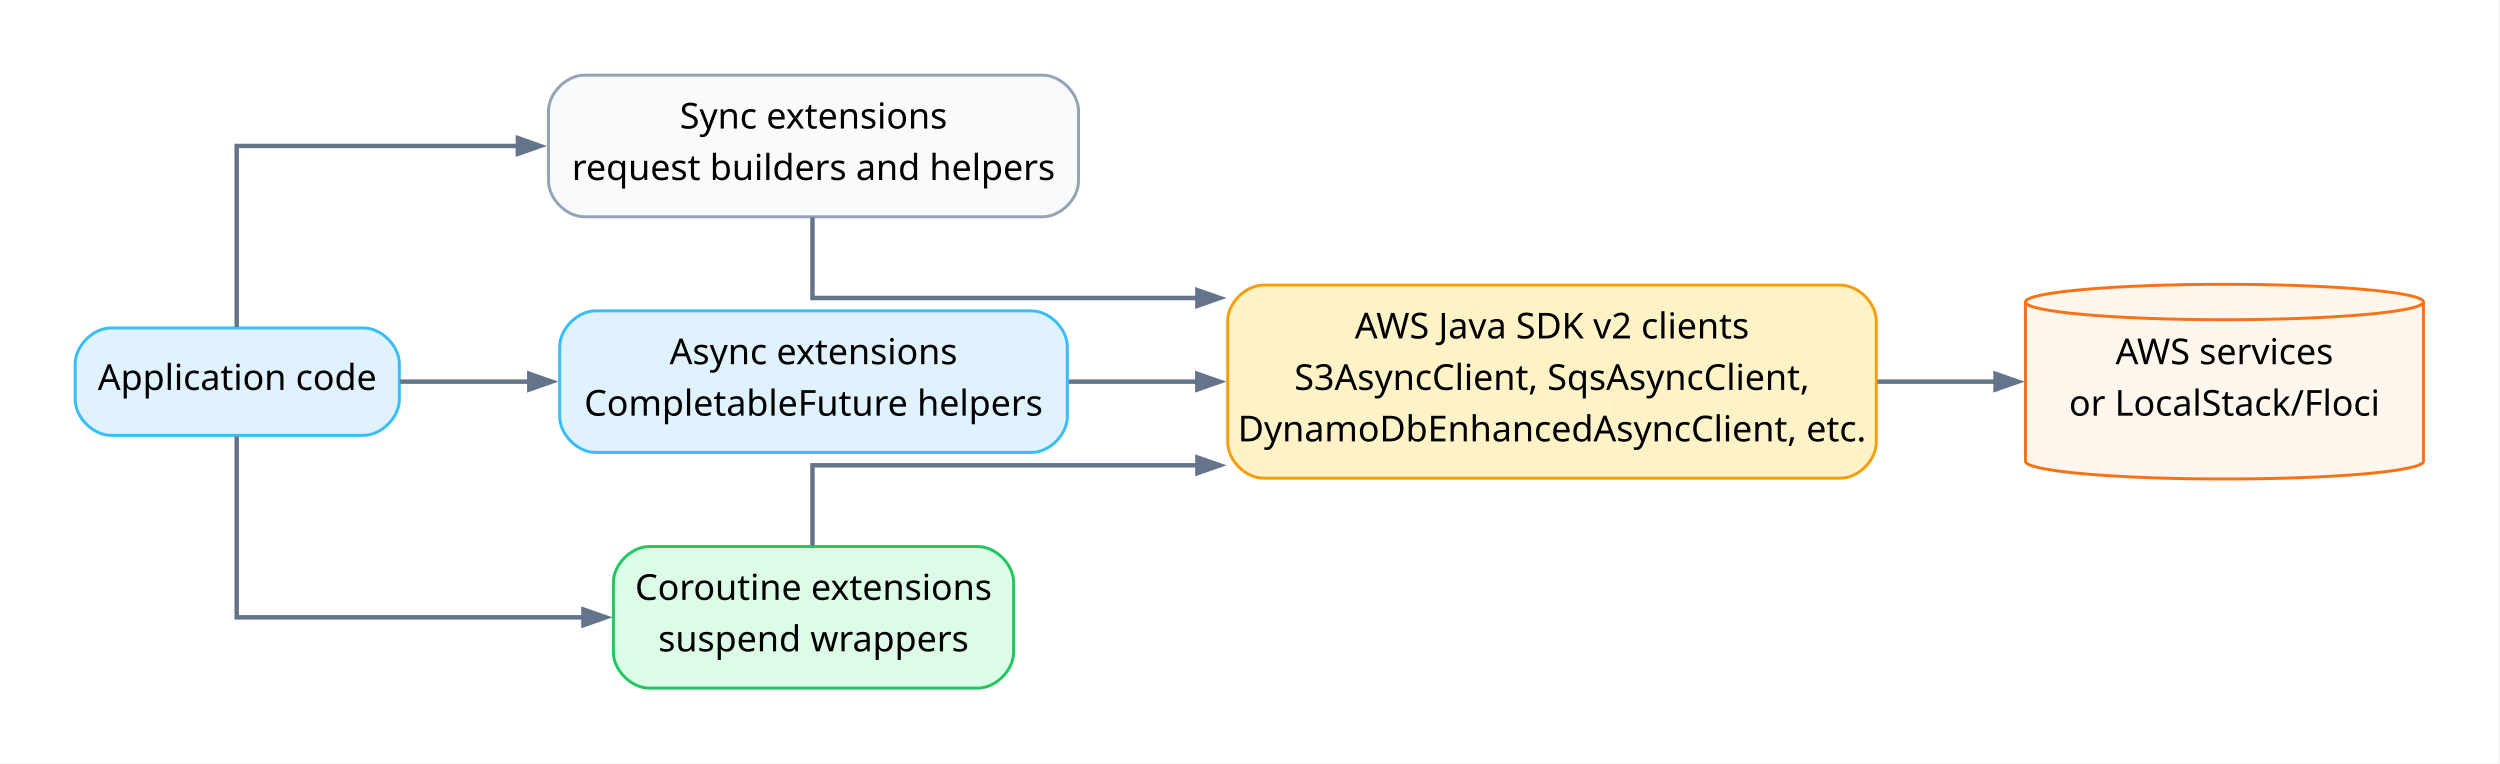
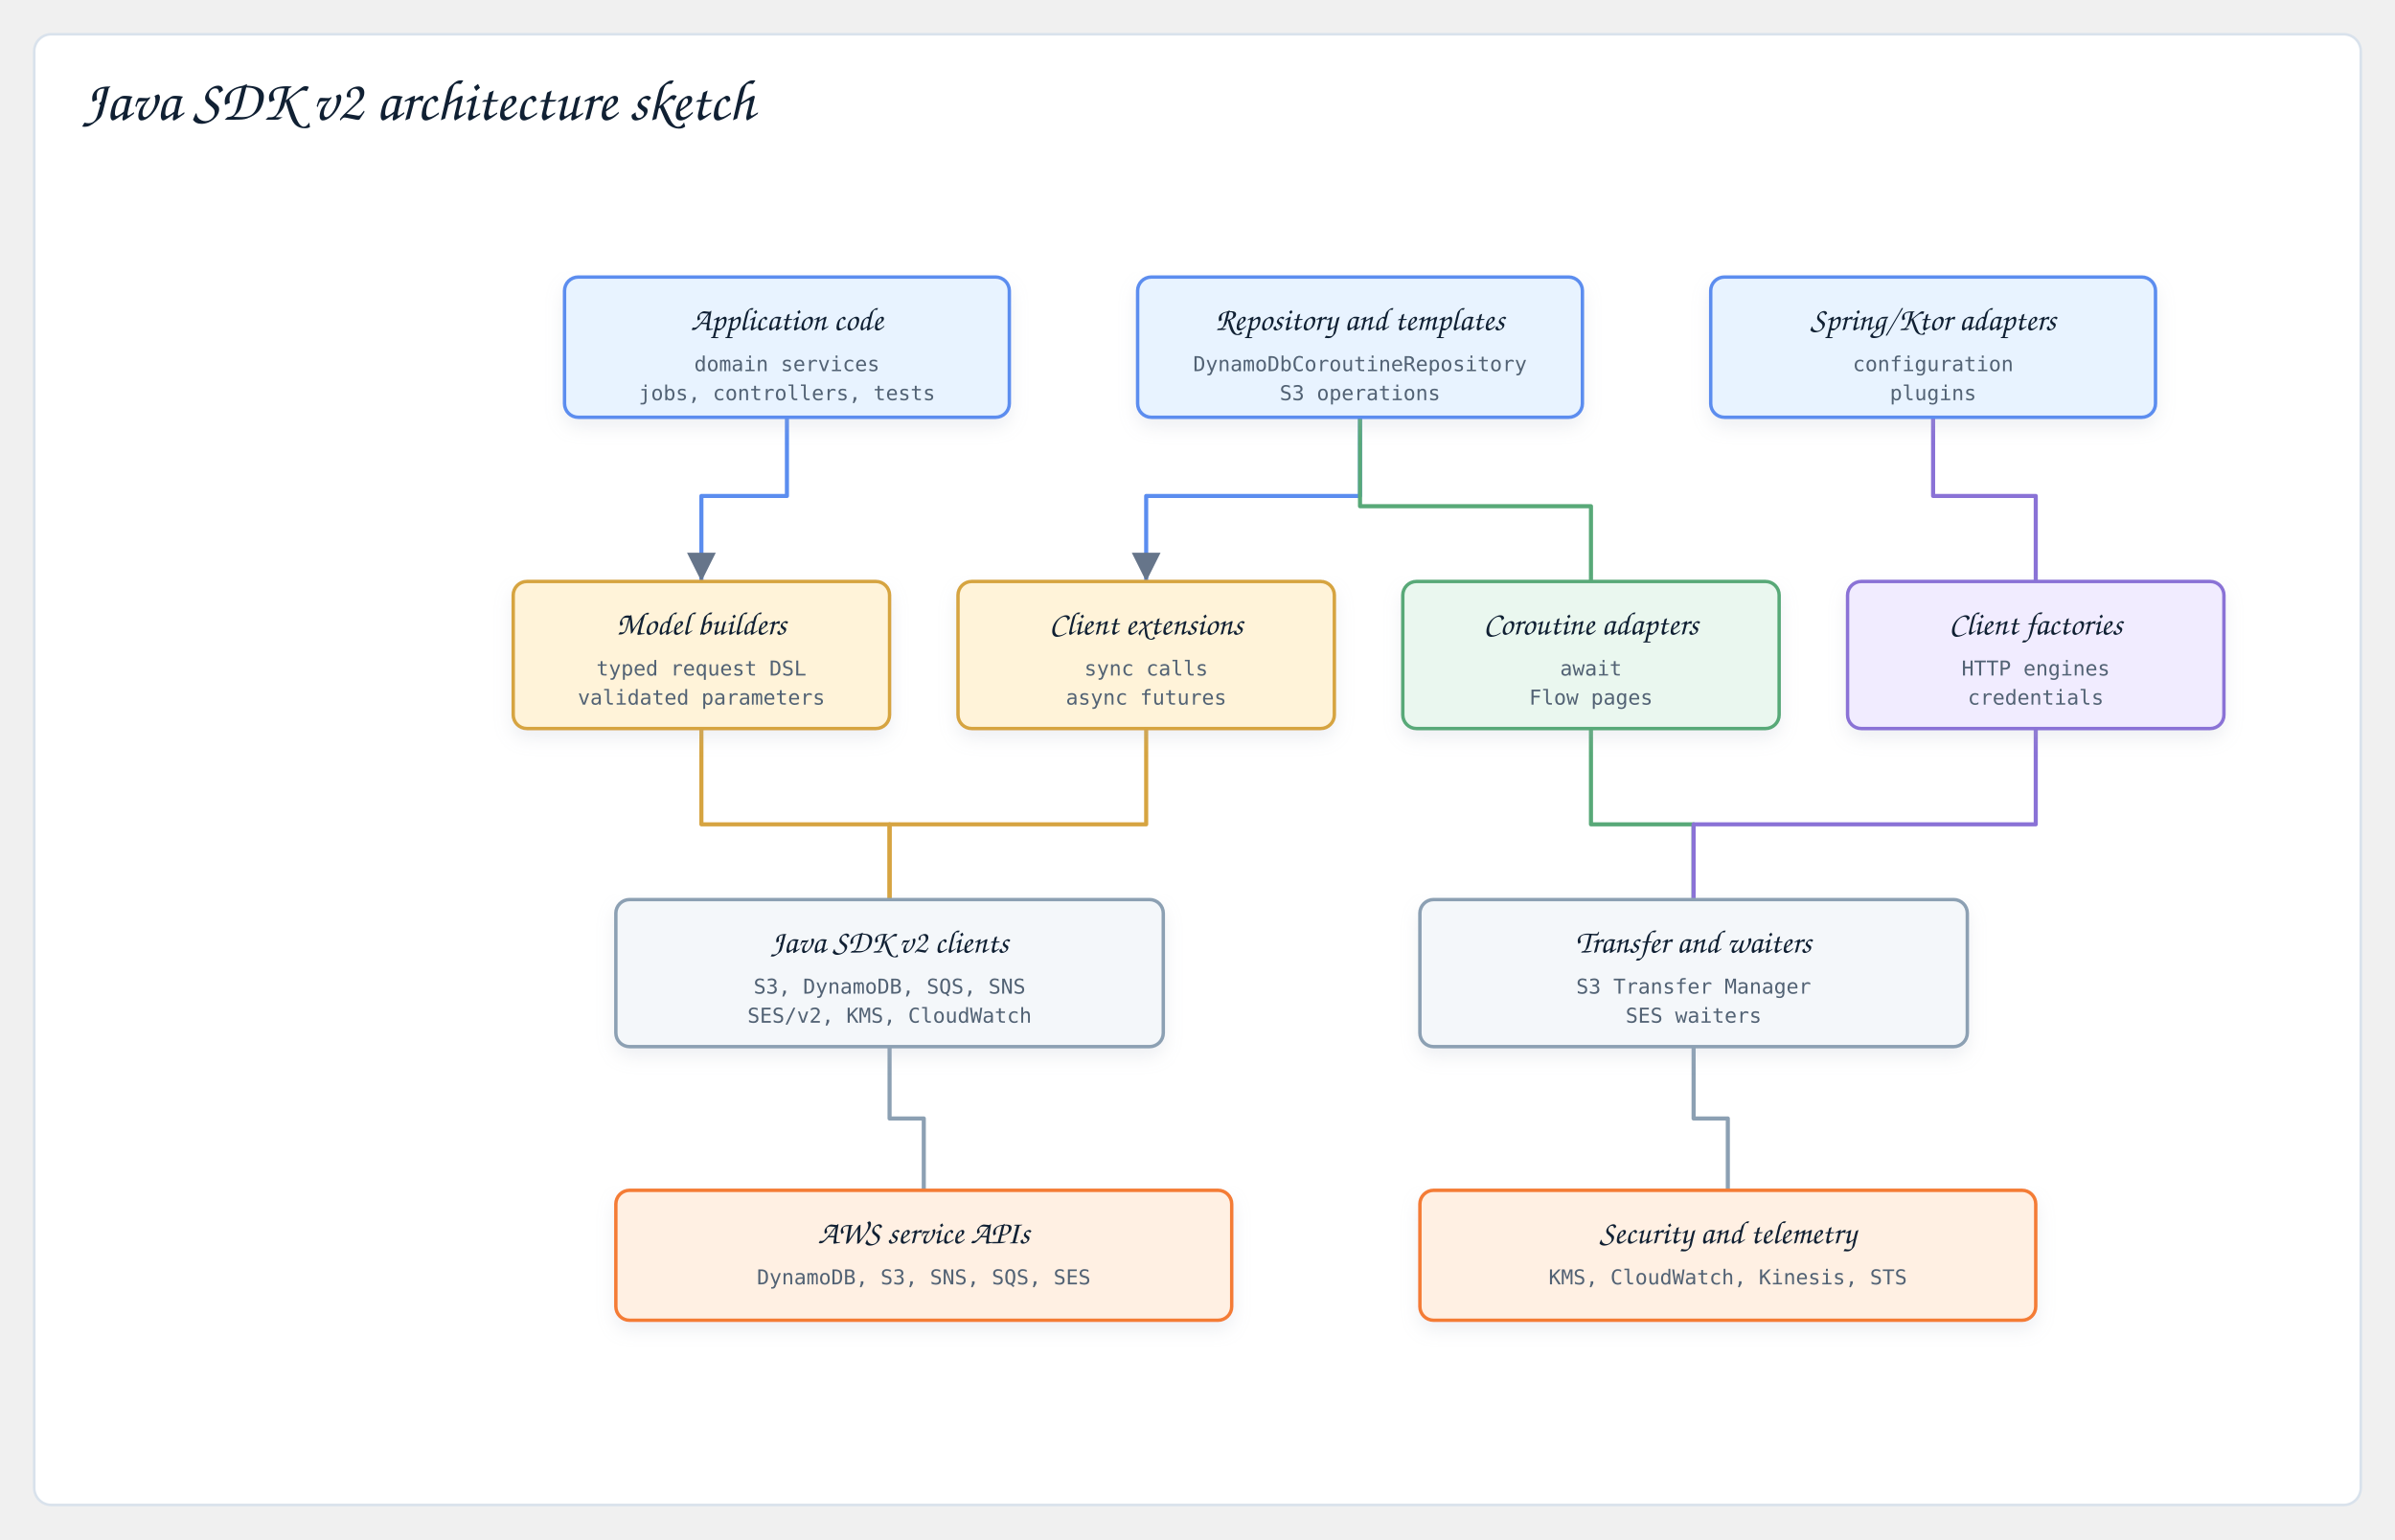
- <svg xmlns="http://www.w3.org/2000/svg" width="838pt" height="256pt" viewBox="0.00 0.00 838.00 256.00">
-   <g id="graph0" class="graph" transform="scale(1 1) rotate(0) translate(25.2 230.66)">
-     <polygon fill="#ffffff" stroke="none" points="-25.2,25.2 -25.2,-230.66 812.34,-230.66 812.34,25.2 -25.2,25.2" />
-     <g id="node1" class="node">
-       <path fill="#e0f2fe" stroke="#38bdf8" d="M96.66,-120.73C96.66,-120.73 12,-120.73 12,-120.73 6,-120.73 0,-114.73 0,-108.73 0,-108.73 0,-96.73 0,-96.73 0,-90.73 6,-84.73 12,-84.73 12,-84.73 96.66,-84.73 96.66,-84.73 102.66,-84.73 108.66,-90.73 108.66,-96.73 108.66,-96.73 108.66,-108.73 108.66,-108.73 108.66,-114.73 102.66,-120.73 96.66,-120.73" />
-       <text xml:space="preserve" text-anchor="middle" x="54.33" y="-99.95" font-family="Architects Daughter" font-size="12.00">Application code</text>
-     </g>
-     <g id="node2" class="node">
-       <path fill="#f8fafc" stroke="#94a3b8" d="M324.32,-205.46C324.32,-205.46 170.66,-205.46 170.66,-205.46 164.66,-205.46 158.66,-199.46 158.66,-193.46 158.66,-193.46 158.66,-170 158.66,-170 158.66,-164 164.66,-158 170.66,-158 170.66,-158 324.32,-158 324.32,-158 330.32,-158 336.32,-164 336.32,-170 336.32,-170 336.32,-193.46 336.32,-193.46 336.32,-199.46 330.32,-205.46 324.32,-205.46" />
-       <text xml:space="preserve" text-anchor="middle" x="247.49" y="-187.58" font-family="Architects Daughter" font-size="12.00">Sync extensions</text>
-       <text xml:space="preserve" text-anchor="middle" x="247.49" y="-170.33" font-family="Architects Daughter" font-size="12.00">request builders and helpers</text>
-     </g>
-     <g id="edge1" class="edge">
-       <path fill="none" stroke="#64748b" stroke-width="1.5" d="M54.14,-121.05C54.14,-144.39 54.14,-181.73 54.14,-181.73 54.14,-181.73 148.4,-181.73 148.4,-181.73" />
-       <polygon fill="#64748b" stroke="#64748b" stroke-width="1.5" points="148.4,-184.36 155.9,-181.73 148.4,-179.11 148.4,-184.36" />
-     </g>
-     <g id="node3" class="node">
-       <path fill="#e0f2fe" stroke="#38bdf8" d="M320.57,-126.46C320.57,-126.46 174.41,-126.46 174.41,-126.46 168.41,-126.46 162.41,-120.46 162.41,-114.46 162.41,-114.46 162.41,-91 162.41,-91 162.41,-85 168.41,-79 174.41,-79 174.41,-79 320.57,-79 320.57,-79 326.57,-79 332.57,-85 332.57,-91 332.57,-91 332.57,-114.46 332.57,-114.46 332.57,-120.46 326.57,-126.46 320.57,-126.46" />
-       <text xml:space="preserve" text-anchor="middle" x="247.49" y="-108.58" font-family="Architects Daughter" font-size="12.00">Async extensions</text>
-       <text xml:space="preserve" text-anchor="middle" x="247.49" y="-91.33" font-family="Architects Daughter" font-size="12.00">CompletableFuture helpers</text>
-     </g>
-     <g id="edge2" class="edge">
-       <path fill="none" stroke="#64748b" stroke-width="1.5" d="M108.91,-102.73C108.91,-102.73 152.22,-102.73 152.22,-102.73" />
-       <polygon fill="#64748b" stroke="#64748b" stroke-width="1.5" points="152.22,-105.36 159.72,-102.73 152.22,-100.11 152.22,-105.36" />
-     </g>
-     <g id="node4" class="node">
-       <path fill="#dcfce7" stroke="#22c55e" d="M302.57,-47.46C302.57,-47.46 192.41,-47.46 192.41,-47.46 186.41,-47.46 180.41,-41.46 180.41,-35.46 180.41,-35.46 180.41,-12 180.41,-12 180.41,-6 186.41,0 192.41,0 192.41,0 302.57,0 302.57,0 308.57,0 314.57,-6 314.57,-12 314.57,-12 314.57,-35.46 314.57,-35.46 314.57,-41.46 308.57,-47.46 302.57,-47.46" />
-       <text xml:space="preserve" text-anchor="middle" x="247.49" y="-29.58" font-family="Architects Daughter" font-size="12.00">Coroutine extensions</text>
-       <text xml:space="preserve" text-anchor="middle" x="247.49" y="-12.33" font-family="Architects Daughter" font-size="12.00">suspend wrappers</text>
-     </g>
-     <g id="edge3" class="edge">
-       <path fill="none" stroke="#64748b" stroke-width="1.5" d="M54.14,-84.41C54.14,-61.07 54.14,-23.73 54.14,-23.73 54.14,-23.73 170.37,-23.73 170.37,-23.73" />
-       <polygon fill="#64748b" stroke="#64748b" stroke-width="1.5" points="170.37,-26.36 177.87,-23.73 170.37,-21.11 170.37,-26.36" />
-     </g>
-     <g id="node5" class="node">
-       <path fill="#fef3c7" stroke="#f59e0b" d="M591.73,-135.09C591.73,-135.09 398.32,-135.09 398.32,-135.09 392.32,-135.09 386.32,-129.09 386.32,-123.09 386.32,-123.09 386.32,-82.38 386.32,-82.38 386.32,-76.38 392.32,-70.38 398.32,-70.38 398.32,-70.38 591.73,-70.38 591.73,-70.38 597.73,-70.38 603.73,-76.38 603.73,-82.38 603.73,-82.38 603.73,-123.09 603.73,-123.09 603.73,-129.09 597.73,-135.09 591.73,-135.09" />
-       <text xml:space="preserve" text-anchor="middle" x="495.02" y="-117.21" font-family="Architects Daughter" font-size="12.00">AWS Java SDK v2 clients</text>
-       <text xml:space="preserve" text-anchor="middle" x="495.02" y="-99.96" font-family="Architects Daughter" font-size="12.00">S3AsyncClient, SqsAsyncClient,</text>
-       <text xml:space="preserve" text-anchor="middle" x="495.02" y="-82.71" font-family="Architects Daughter" font-size="12.00">DynamoDbEnhancedAsyncClient, etc.</text>
-     </g>
-     <g id="edge4" class="edge">
-       <path fill="none" stroke="#64748b" stroke-width="1.5" d="M247.14,-157.74C247.14,-144.53 247.14,-130.77 247.14,-130.77 247.14,-130.77 376.17,-130.77 376.17,-130.77" />
-       <polygon fill="#64748b" stroke="#64748b" stroke-width="1.5" points="376.17,-133.4 383.67,-130.77 376.17,-128.15 376.17,-133.4" />
-     </g>
-     <g id="edge5" class="edge">
-       <path fill="none" stroke="#64748b" stroke-width="1.5" d="M333.02,-102.73C333.02,-102.73 376.14,-102.73 376.14,-102.73" />
-       <polygon fill="#64748b" stroke="#64748b" stroke-width="1.5" points="376.14,-105.36 383.64,-102.73 376.14,-100.11 376.14,-105.36" />
-     </g>
-     <g id="edge6" class="edge">
-       <path fill="none" stroke="#64748b" stroke-width="1.5" d="M247.14,-47.72C247.14,-60.93 247.14,-74.69 247.14,-74.69 247.14,-74.69 376.17,-74.69 376.17,-74.69" />
-       <polygon fill="#64748b" stroke="#64748b" stroke-width="1.5" points="376.17,-77.31 383.67,-74.69 376.17,-72.06 376.17,-77.31" />
-     </g>
-     <g id="node6" class="node">
-       <path fill="#fff7ed" stroke="#f97316" d="M787.14,-129.43C787.14,-132.7 757.24,-135.36 720.43,-135.36 683.63,-135.36 653.73,-132.7 653.73,-129.43 653.73,-129.43 653.73,-76.03 653.73,-76.03 653.73,-72.76 683.63,-70.1 720.43,-70.1 757.24,-70.1 787.14,-72.76 787.14,-76.03 787.14,-76.03 787.14,-129.43 787.14,-129.43" />
-       <path fill="none" stroke="#f97316" d="M787.14,-129.43C787.14,-126.15 757.24,-123.49 720.43,-123.49 683.63,-123.49 653.73,-126.15 653.73,-129.43" />
-       <text xml:space="preserve" text-anchor="middle" x="720.43" y="-108.58" font-family="Architects Daughter" font-size="12.00">AWS services</text>
-       <text xml:space="preserve" text-anchor="middle" x="720.43" y="-91.33" font-family="Architects Daughter" font-size="12.00">or LocalStack/Floci</text>
-     </g>
-     <g id="edge7" class="edge">
-       <path fill="none" stroke="#64748b" stroke-width="1.5" d="M604.1,-102.73C604.1,-102.73 643.71,-102.73 643.71,-102.73" />
-       <polygon fill="#64748b" stroke="#64748b" stroke-width="1.5" points="643.71,-105.36 651.21,-102.73 643.71,-100.11 643.71,-105.36" />
-     </g>
+ <svg xmlns="http://www.w3.org/2000/svg" width="1400" height="900" viewBox="0 0 1400 900" role="img" aria-label="Java SDK v2 architecture sketch">
+   <defs>
+     <marker id="arrow-0" markerWidth="9" markerHeight="9" refX="8" refY="4.5" orient="auto" markerUnits="strokeWidth">
+       <path d="M1,1 L8,4.5 L1,8 Z" fill="#66758A" />
+     </marker>
+     <filter id="shadow" x="-10%" y="-10%" width="120%" height="130%">
+       <feDropShadow dx="0" dy="5" stdDeviation="5" flood-color="#AAB7C6" flood-opacity="0.20" />
+     </filter>
+   </defs>
+   <style>
+ svg{background:#F5F7FA}
+   .frame{fill:#FFFFFF;stroke:#D9E2EC;stroke-width:1.5}
+   .title{font-family:"Architects Daughter","Comic Sans MS",cursive;font-size:34px;fill:#102033}
+   .subtitle,.detail,.footer-detail,.layer-label{font-family:"Comic Mono","SFMono-Regular",Menlo,monospace;fill:#526274}
+   .subtitle{font-size:14px}
+   .card-title,.layer-title{font-family:"Architects Daughter","Comic Sans MS",cursive;fill:#102033}
+   .card-title{font-size:19px}
+   .layer-title{font-size:22px}
+   .detail{font-size:12px}
+   .tiny{font-family:"Comic Mono","SFMono-Regular",Menlo,monospace;font-size:10px;fill:#526274}
+   .chip{font-family:"Comic Mono","SFMono-Regular",Menlo,monospace;font-size:10px;fill:#243447}
+   .card{stroke-width:2;filter:url(#shadow)}
+   .layer{stroke-width:1.5;fill:#FFFFFF}
+   .edge{fill:none;stroke-width:2.4;stroke-linecap:round;stroke-linejoin:round}
+   .edge-label{font-family:"Comic Mono","SFMono-Regular",Menlo,monospace;font-size:11px;fill:#344456}
+   .label-bg{fill:#FFFFFF;stroke:#D9E2EC}
+   .footer{fill:#0E2238;stroke:#0E2238}
+   .footer-title{font-family:"Architects Daughter","Comic Sans MS",cursive;font-size:16px;fill:#FFFFFF}
+   .footer-detail{font-size:11px;fill:#DDE7F2}
+ </style>
+   <rect x="20" y="20" width="1360" height="860" rx="10" class="frame" />
+   <text class="title" x="48" y="70">Java SDK v2 architecture sketch</text>
+   <g>
+     <path class="edge" d="M460.0 244.0 L460.0 290.0 L410.0 290.0 L410.0 340.0" stroke="#5B8DEF" marker-end="url(#arrow-0)" />
+   </g>
+   <g>
+     <path class="edge" d="M795.0 244.0 L795.0 290.0 L670.0 290.0 L670.0 340.0" stroke="#5B8DEF" marker-end="url(#arrow-0)" />
+   </g>
+   <g>
+     <path class="edge" d="M795.0 244.0 L795.0 296.0 L930.0 296.0 L930.0 340.0" stroke="#58A978" marker-end="url(#arrow-1)" />
+   </g>
+   <g>
+     <path class="edge" d="M1130.0 244.0 L1130.0 290.0 L1190.0 290.0 L1190.0 340.0" stroke="#8A72D6" marker-end="url(#arrow-2)" />
+   </g>
+   <g>
+     <path class="edge" d="M410.0 426.0 L410.0 482.0 L520.0 482.0 L520.0 526.0" stroke="#D6A441" marker-end="url(#arrow-3)" />
+   </g>
+   <g>
+     <path class="edge" d="M670.0 426.0 L670.0 482.0 L520.0 482.0 L520.0 526.0" stroke="#D6A441" marker-end="url(#arrow-3)" />
+   </g>
+   <g>
+     <path class="edge" d="M930.0 426.0 L930.0 482.0 L990.0 482.0 L990.0 526.0" stroke="#58A978" marker-end="url(#arrow-1)" />
+   </g>
+   <g>
+     <path class="edge" d="M1190.0 426.0 L1190.0 482.0 L990.0 482.0 L990.0 526.0" stroke="#8A72D6" marker-end="url(#arrow-2)" />
+   </g>
+   <g>
+     <path class="edge" d="M520.0 612.0 L520.0 654.0 L540.0 654.0 L540.0 696.0" stroke="#8CA0B3" marker-end="url(#arrow-4)" />
+   </g>
+   <g>
+     <path class="edge" d="M990.0 612.0 L990.0 654.0 L1010.0 654.0 L1010.0 696.0" stroke="#8CA0B3" marker-end="url(#arrow-4)" />
+   </g>
+   <g id="app">
+     <rect class="card" x="330.0" y="162.0" width="260.0" height="82.0" rx="8" fill="#E8F3FF" stroke="#5B8DEF" />
+     <text class="card-title" x="460.0" y="193.0" text-anchor="middle">Application code</text>
+     <text class="detail" x="460.0" y="217.0" text-anchor="middle">domain services</text>
+     <text class="detail" x="460.0" y="234.0" text-anchor="middle">jobs, controllers, tests</text>
+   </g>
+   <g id="repo">
+     <rect class="card" x="665.0" y="162.0" width="260.0" height="82.0" rx="8" fill="#E8F3FF" stroke="#5B8DEF" />
+     <text class="card-title" x="795.0" y="193.0" text-anchor="middle">Repository and templates</text>
+     <text class="detail" x="795.0" y="217.0" text-anchor="middle">DynamoDbCoroutineRepository</text>
+     <text class="detail" x="795.0" y="234.0" text-anchor="middle">S3 operations</text>
+   </g>
+   <g id="auto">
+     <rect class="card" x="1000.0" y="162.0" width="260.0" height="82.0" rx="8" fill="#E8F3FF" stroke="#5B8DEF" />
+     <text class="card-title" x="1130.0" y="193.0" text-anchor="middle">Spring/Ktor adapters</text>
+     <text class="detail" x="1130.0" y="217.0" text-anchor="middle">configuration</text>
+     <text class="detail" x="1130.0" y="234.0" text-anchor="middle">plugins</text>
+   </g>
+   <g id="models">
+     <rect class="card" x="300.0" y="340.0" width="220.0" height="86.0" rx="8" fill="#FFF3D9" stroke="#D6A441" />
+     <text class="card-title" x="410.0" y="371.0" text-anchor="middle">Model builders</text>
+     <text class="detail" x="410.0" y="395.0" text-anchor="middle">typed request DSL</text>
+     <text class="detail" x="410.0" y="412.0" text-anchor="middle">validated parameters</text>
+   </g>
+   <g id="extensions">
+     <rect class="card" x="560.0" y="340.0" width="220.0" height="86.0" rx="8" fill="#FFF3D9" stroke="#D6A441" />
+     <text class="card-title" x="670.0" y="371.0" text-anchor="middle">Client extensions</text>
+     <text class="detail" x="670.0" y="395.0" text-anchor="middle">sync calls</text>
+     <text class="detail" x="670.0" y="412.0" text-anchor="middle">async futures</text>
+   </g>
+   <g id="coroutines">
+     <rect class="card" x="820.0" y="340.0" width="220.0" height="86.0" rx="8" fill="#EAF7EF" stroke="#58A978" />
+     <text class="card-title" x="930.0" y="371.0" text-anchor="middle">Coroutine adapters</text>
+     <text class="detail" x="930.0" y="395.0" text-anchor="middle">await</text>
+     <text class="detail" x="930.0" y="412.0" text-anchor="middle">Flow pages</text>
+   </g>
+   <g id="factories">
+     <rect class="card" x="1080.0" y="340.0" width="220.0" height="86.0" rx="8" fill="#F1ECFF" stroke="#8A72D6" />
+     <text class="card-title" x="1190.0" y="371.0" text-anchor="middle">Client factories</text>
+     <text class="detail" x="1190.0" y="395.0" text-anchor="middle">HTTP engines</text>
+     <text class="detail" x="1190.0" y="412.0" text-anchor="middle">credentials</text>
+   </g>
+   <g id="sdk">
+     <rect class="card" x="360.0" y="526.0" width="320.0" height="86.0" rx="8" fill="#F4F7FA" stroke="#8CA0B3" />
+     <text class="card-title" x="520.0" y="557.0" text-anchor="middle">Java SDK v2 clients</text>
+     <text class="detail" x="520.0" y="581.0" text-anchor="middle">S3, DynamoDB, SQS, SNS</text>
+     <text class="detail" x="520.0" y="598.0" text-anchor="middle">SES/v2, KMS, CloudWatch</text>
+   </g>
+   <g id="transfer">
+     <rect class="card" x="830.0" y="526.0" width="320.0" height="86.0" rx="8" fill="#F4F7FA" stroke="#8CA0B3" />
+     <text class="card-title" x="990.0" y="557.0" text-anchor="middle">Transfer and waiters</text>
+     <text class="detail" x="990.0" y="581.0" text-anchor="middle">S3 Transfer Manager</text>
+     <text class="detail" x="990.0" y="598.0" text-anchor="middle">SES waiters</text>
+   </g>
+   <g id="aws">
+     <rect class="card" x="360.0" y="696.0" width="360.0" height="76.0" rx="8" fill="#FFF0E3" stroke="#F47B36" />
+     <text class="card-title" x="540.0" y="727.0" text-anchor="middle">AWS service APIs</text>
+     <text class="detail" x="540.0" y="751.0" text-anchor="middle">DynamoDB, S3, SNS, SQS, SES</text>
+   </g>
+   <g id="observability">
+     <rect class="card" x="830.0" y="696.0" width="360.0" height="76.0" rx="8" fill="#FFF0E3" stroke="#F47B36" />
+     <text class="card-title" x="1010.0" y="727.0" text-anchor="middle">Security and telemetry</text>
+     <text class="detail" x="1010.0" y="751.0" text-anchor="middle">KMS, CloudWatch, Kinesis, STS</text>
  </g>
</svg>
